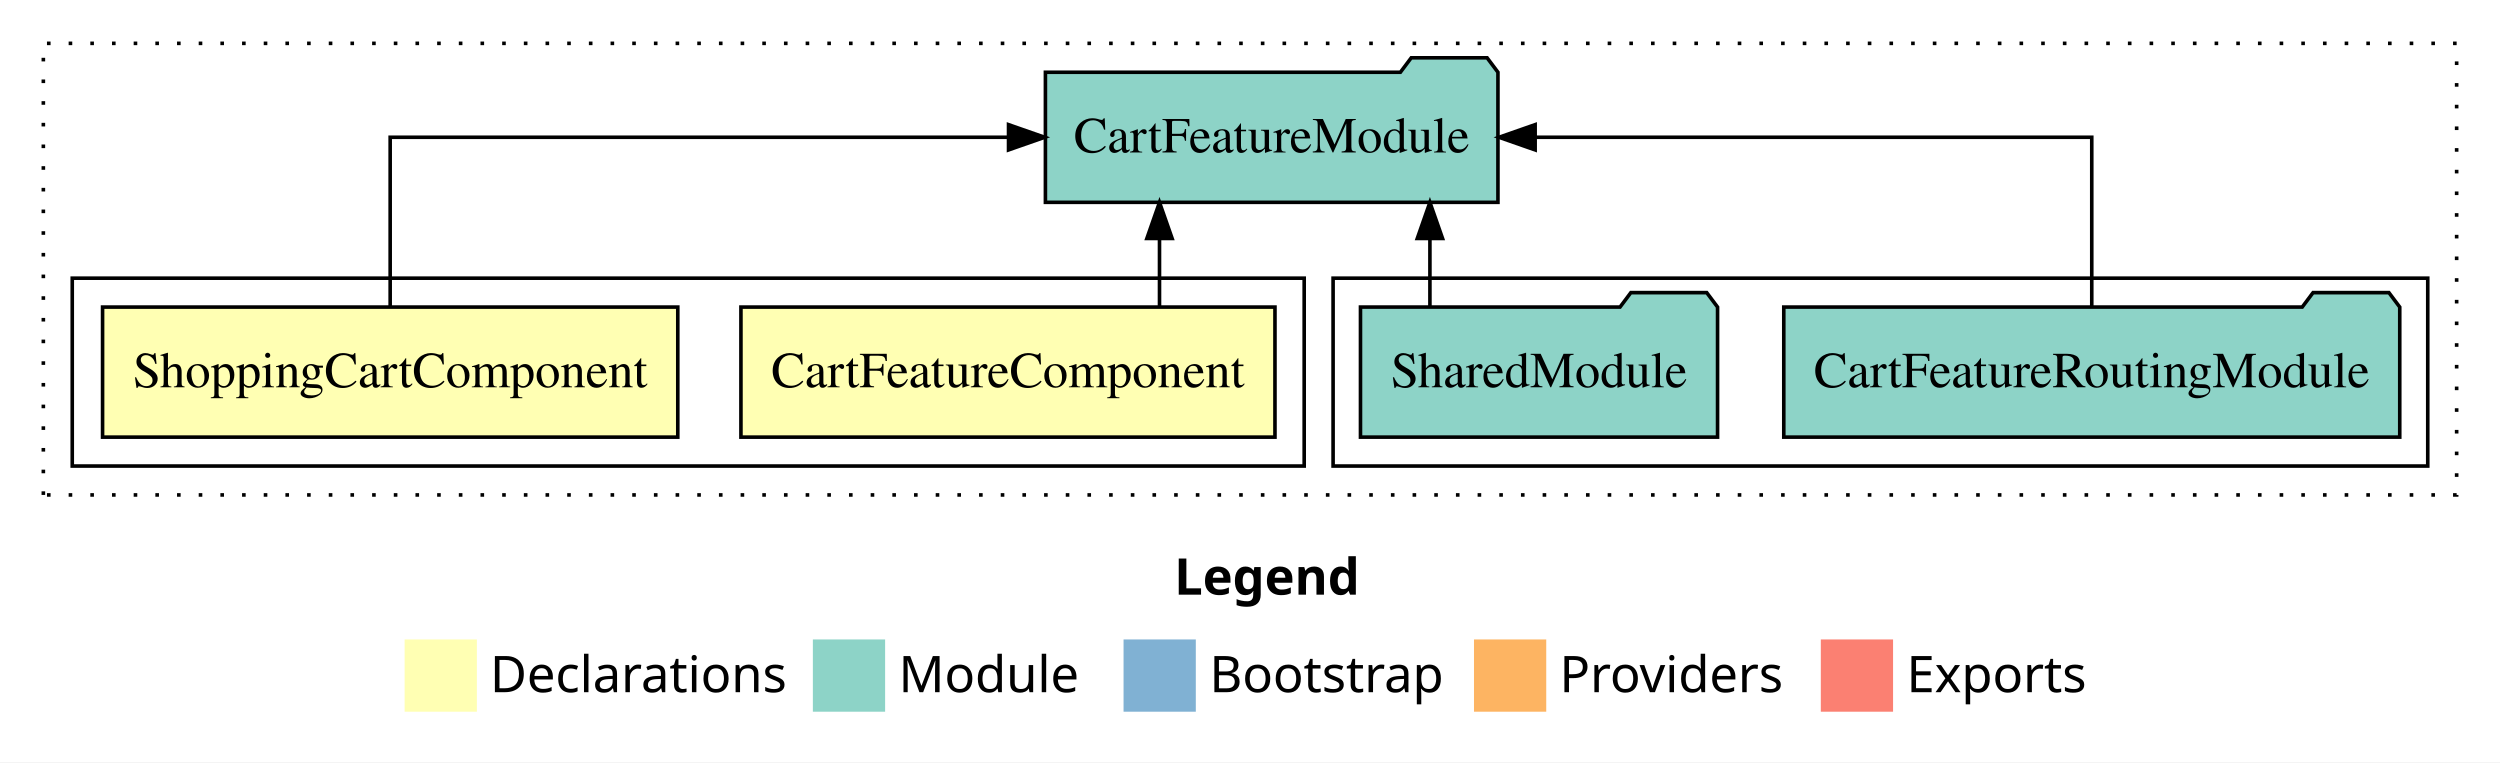
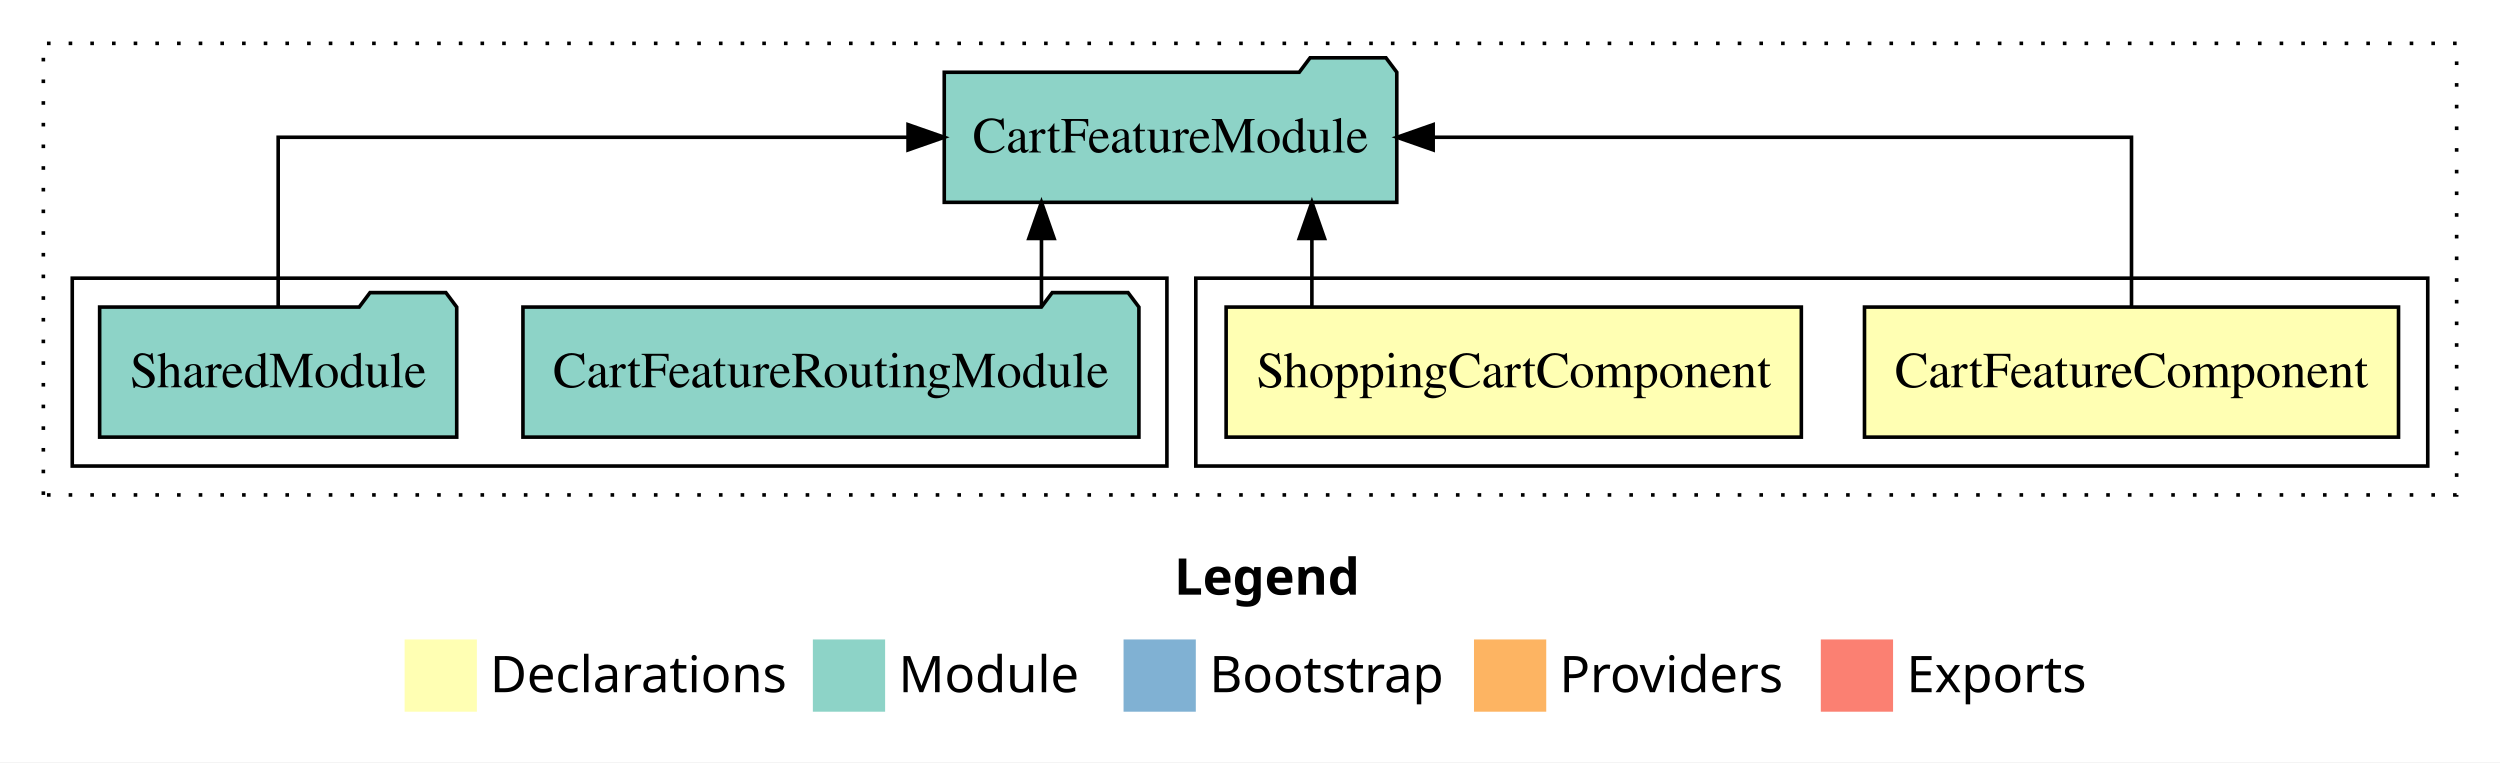
<svg xmlns="http://www.w3.org/2000/svg" width="692pt" height="211pt" viewBox="0.00 0.00 692.00 211.00">
  <g id="graph0" class="graph" transform="scale(1 1) rotate(0) translate(4 207)">
    <polygon fill="white" stroke="transparent" points="-4,4 -4,-207 688,-207 688,4 -4,4" />
    <text text-anchor="start" x="321.01" y="-42.4" font-family="Times-12" font-weight="bold" font-size="14.00">Legend</text>
    <polygon fill="#ffffb3" stroke="transparent" points="108,-10 108,-30 128,-30 128,-10 108,-10" />
    <text text-anchor="start" x="131.63" y="-15.4" font-family="Times-12" font-size="14.00">  Declarations</text>
    <polygon fill="#8dd3c7" stroke="transparent" points="221,-10 221,-30 241,-30 241,-10 221,-10" />
    <text text-anchor="start" x="244.73" y="-15.4" font-family="Times-12" font-size="14.00">  Module</text>
    <polygon fill="#80b1d3" stroke="transparent" points="307,-10 307,-30 327,-30 327,-10 307,-10" />
    <text text-anchor="start" x="330.78" y="-15.4" font-family="Times-12" font-size="14.00">  Bootstrap</text>
    <polygon fill="#fdb462" stroke="transparent" points="404,-10 404,-30 424,-30 424,-10 404,-10" />
    <text text-anchor="start" x="427.67" y="-15.4" font-family="Times-12" font-size="14.00">  Providers</text>
    <polygon fill="#fb8072" stroke="transparent" points="500,-10 500,-30 520,-30 520,-10 500,-10" />
    <text text-anchor="start" x="523.73" y="-15.4" font-family="Times-12" font-size="14.00">  Exports</text>
    <g id="clust1" class="cluster">
      <polygon fill="none" stroke="black" stroke-dasharray="1,5" points="8,-70 8,-195 676,-195 676,-70 8,-70" />
    </g>
+     <g id="clust2" class="cluster">
+       <polygon fill="none" stroke="black" points="327,-78 327,-130 668,-130 668,-78 327,-78" />
+     </g>
    <g id="clust5" class="cluster">
-       <polygon fill="none" stroke="black" points="365,-78 365,-130 668,-130 668,-78 365,-78" />
-     </g>
-     <g id="clust2" class="cluster">
-       <polygon fill="none" stroke="black" points="16,-78 16,-130 357,-130 357,-78 16,-78" />
+       <polygon fill="none" stroke="black" points="16,-78 16,-130 319,-130 319,-78 16,-78" />
    </g>
    <g id="node1" class="node">
-       <polygon fill="#ffffb3" stroke="black" points="348.91,-122 201.09,-122 201.09,-86 348.91,-86 348.91,-122" />
-       <text text-anchor="middle" x="275" y="-99.8" font-family="Times,serif" font-size="14.00">CartFeatureComponent</text>
+       <polygon fill="#ffffb3" stroke="black" points="659.91,-122 512.09,-122 512.09,-86 659.91,-86 659.91,-122" />
+       <text text-anchor="middle" x="586" y="-99.8" font-family="Times,serif" font-size="14.00">CartFeatureComponent</text>
    </g>
    <g id="node3" class="node">
-       <polygon fill="#8dd3c7" stroke="black" points="410.63,-187 407.63,-191 386.63,-191 383.63,-187 285.37,-187 285.37,-151 410.63,-151 410.63,-187" />
-       <text text-anchor="middle" x="348" y="-164.8" font-family="Times,serif" font-size="14.00">CartFeatureModule</text>
+       <polygon fill="#8dd3c7" stroke="black" points="382.63,-187 379.63,-191 358.63,-191 355.63,-187 257.37,-187 257.37,-151 382.63,-151 382.63,-187" />
+       <text text-anchor="middle" x="320" y="-164.8" font-family="Times,serif" font-size="14.00">CartFeatureModule</text>
    </g>
    <g id="edge1" class="edge">
-       <path fill="none" stroke="black" d="M316.95,-122.11C316.95,-122.11 316.95,-140.99 316.95,-140.99" />
-       <polygon fill="black" stroke="black" points="313.45,-140.99 316.95,-150.99 320.45,-140.99 313.45,-140.99" />
+       <path fill="none" stroke="black" d="M586,-122.11C586,-141.34 586,-169 586,-169 586,-169 392.7,-169 392.7,-169" />
+       <polygon fill="black" stroke="black" points="392.7,-165.5 382.7,-169 392.7,-172.5 392.7,-165.5" />
    </g>
    <g id="node2" class="node">
-       <polygon fill="#ffffb3" stroke="black" points="183.61,-122 24.39,-122 24.39,-86 183.61,-86 183.61,-122" />
-       <text text-anchor="middle" x="104" y="-99.8" font-family="Times,serif" font-size="14.00">ShoppingCartComponent</text>
+       <polygon fill="#ffffb3" stroke="black" points="494.61,-122 335.39,-122 335.39,-86 494.61,-86 494.61,-122" />
+       <text text-anchor="middle" x="415" y="-99.8" font-family="Times,serif" font-size="14.00">ShoppingCartComponent</text>
    </g>
    <g id="edge2" class="edge">
-       <path fill="none" stroke="black" d="M104,-122.11C104,-141.34 104,-169 104,-169 104,-169 275.16,-169 275.16,-169" />
-       <polygon fill="black" stroke="black" points="275.16,-172.5 285.16,-169 275.16,-165.5 275.16,-172.5" />
+       <path fill="none" stroke="black" d="M359.13,-122.11C359.13,-122.11 359.13,-140.99 359.13,-140.99" />
+       <polygon fill="black" stroke="black" points="355.63,-140.99 359.13,-150.99 362.63,-140.99 355.63,-140.99" />
    </g>
    <g id="node4" class="node">
-       <polygon fill="#8dd3c7" stroke="black" points="660.25,-122 657.25,-126 636.25,-126 633.25,-122 489.75,-122 489.75,-86 660.25,-86 660.25,-122" />
-       <text text-anchor="middle" x="575" y="-99.8" font-family="Times,serif" font-size="14.00">CartFeatureRoutingModule</text>
+       <polygon fill="#8dd3c7" stroke="black" points="311.25,-122 308.25,-126 287.25,-126 284.25,-122 140.75,-122 140.75,-86 311.25,-86 311.25,-122" />
+       <text text-anchor="middle" x="226" y="-99.8" font-family="Times,serif" font-size="14.00">CartFeatureRoutingModule</text>
    </g>
    <g id="edge3" class="edge">
-       <path fill="none" stroke="black" d="M575,-122.11C575,-141.34 575,-169 575,-169 575,-169 420.93,-169 420.93,-169" />
-       <polygon fill="black" stroke="black" points="420.93,-165.5 410.93,-169 420.93,-172.5 420.93,-165.5" />
+       <path fill="none" stroke="black" d="M284.28,-122.11C284.28,-122.11 284.28,-140.99 284.28,-140.99" />
+       <polygon fill="black" stroke="black" points="280.78,-140.99 284.28,-150.99 287.78,-140.99 280.78,-140.99" />
    </g>
    <g id="node5" class="node">
-       <polygon fill="#8dd3c7" stroke="black" points="471.42,-122 468.42,-126 447.42,-126 444.42,-122 372.58,-122 372.58,-86 471.42,-86 471.42,-122" />
-       <text text-anchor="middle" x="422" y="-99.8" font-family="Times,serif" font-size="14.00">SharedModule</text>
+       <polygon fill="#8dd3c7" stroke="black" points="122.42,-122 119.42,-126 98.42,-126 95.42,-122 23.58,-122 23.58,-86 122.42,-86 122.42,-122" />
+       <text text-anchor="middle" x="73" y="-99.8" font-family="Times,serif" font-size="14.00">SharedModule</text>
    </g>
    <g id="edge4" class="edge">
-       <path fill="none" stroke="black" d="M391.8,-122.11C391.8,-122.11 391.8,-140.99 391.8,-140.99" />
-       <polygon fill="black" stroke="black" points="388.3,-140.99 391.8,-150.99 395.3,-140.99 388.3,-140.99" />
+       <path fill="none" stroke="black" d="M73,-122.11C73,-141.34 73,-169 73,-169 73,-169 247.35,-169 247.35,-169" />
+       <polygon fill="black" stroke="black" points="247.35,-172.5 257.35,-169 247.35,-165.5 247.35,-172.5" />
    </g>
  </g>
</svg>
